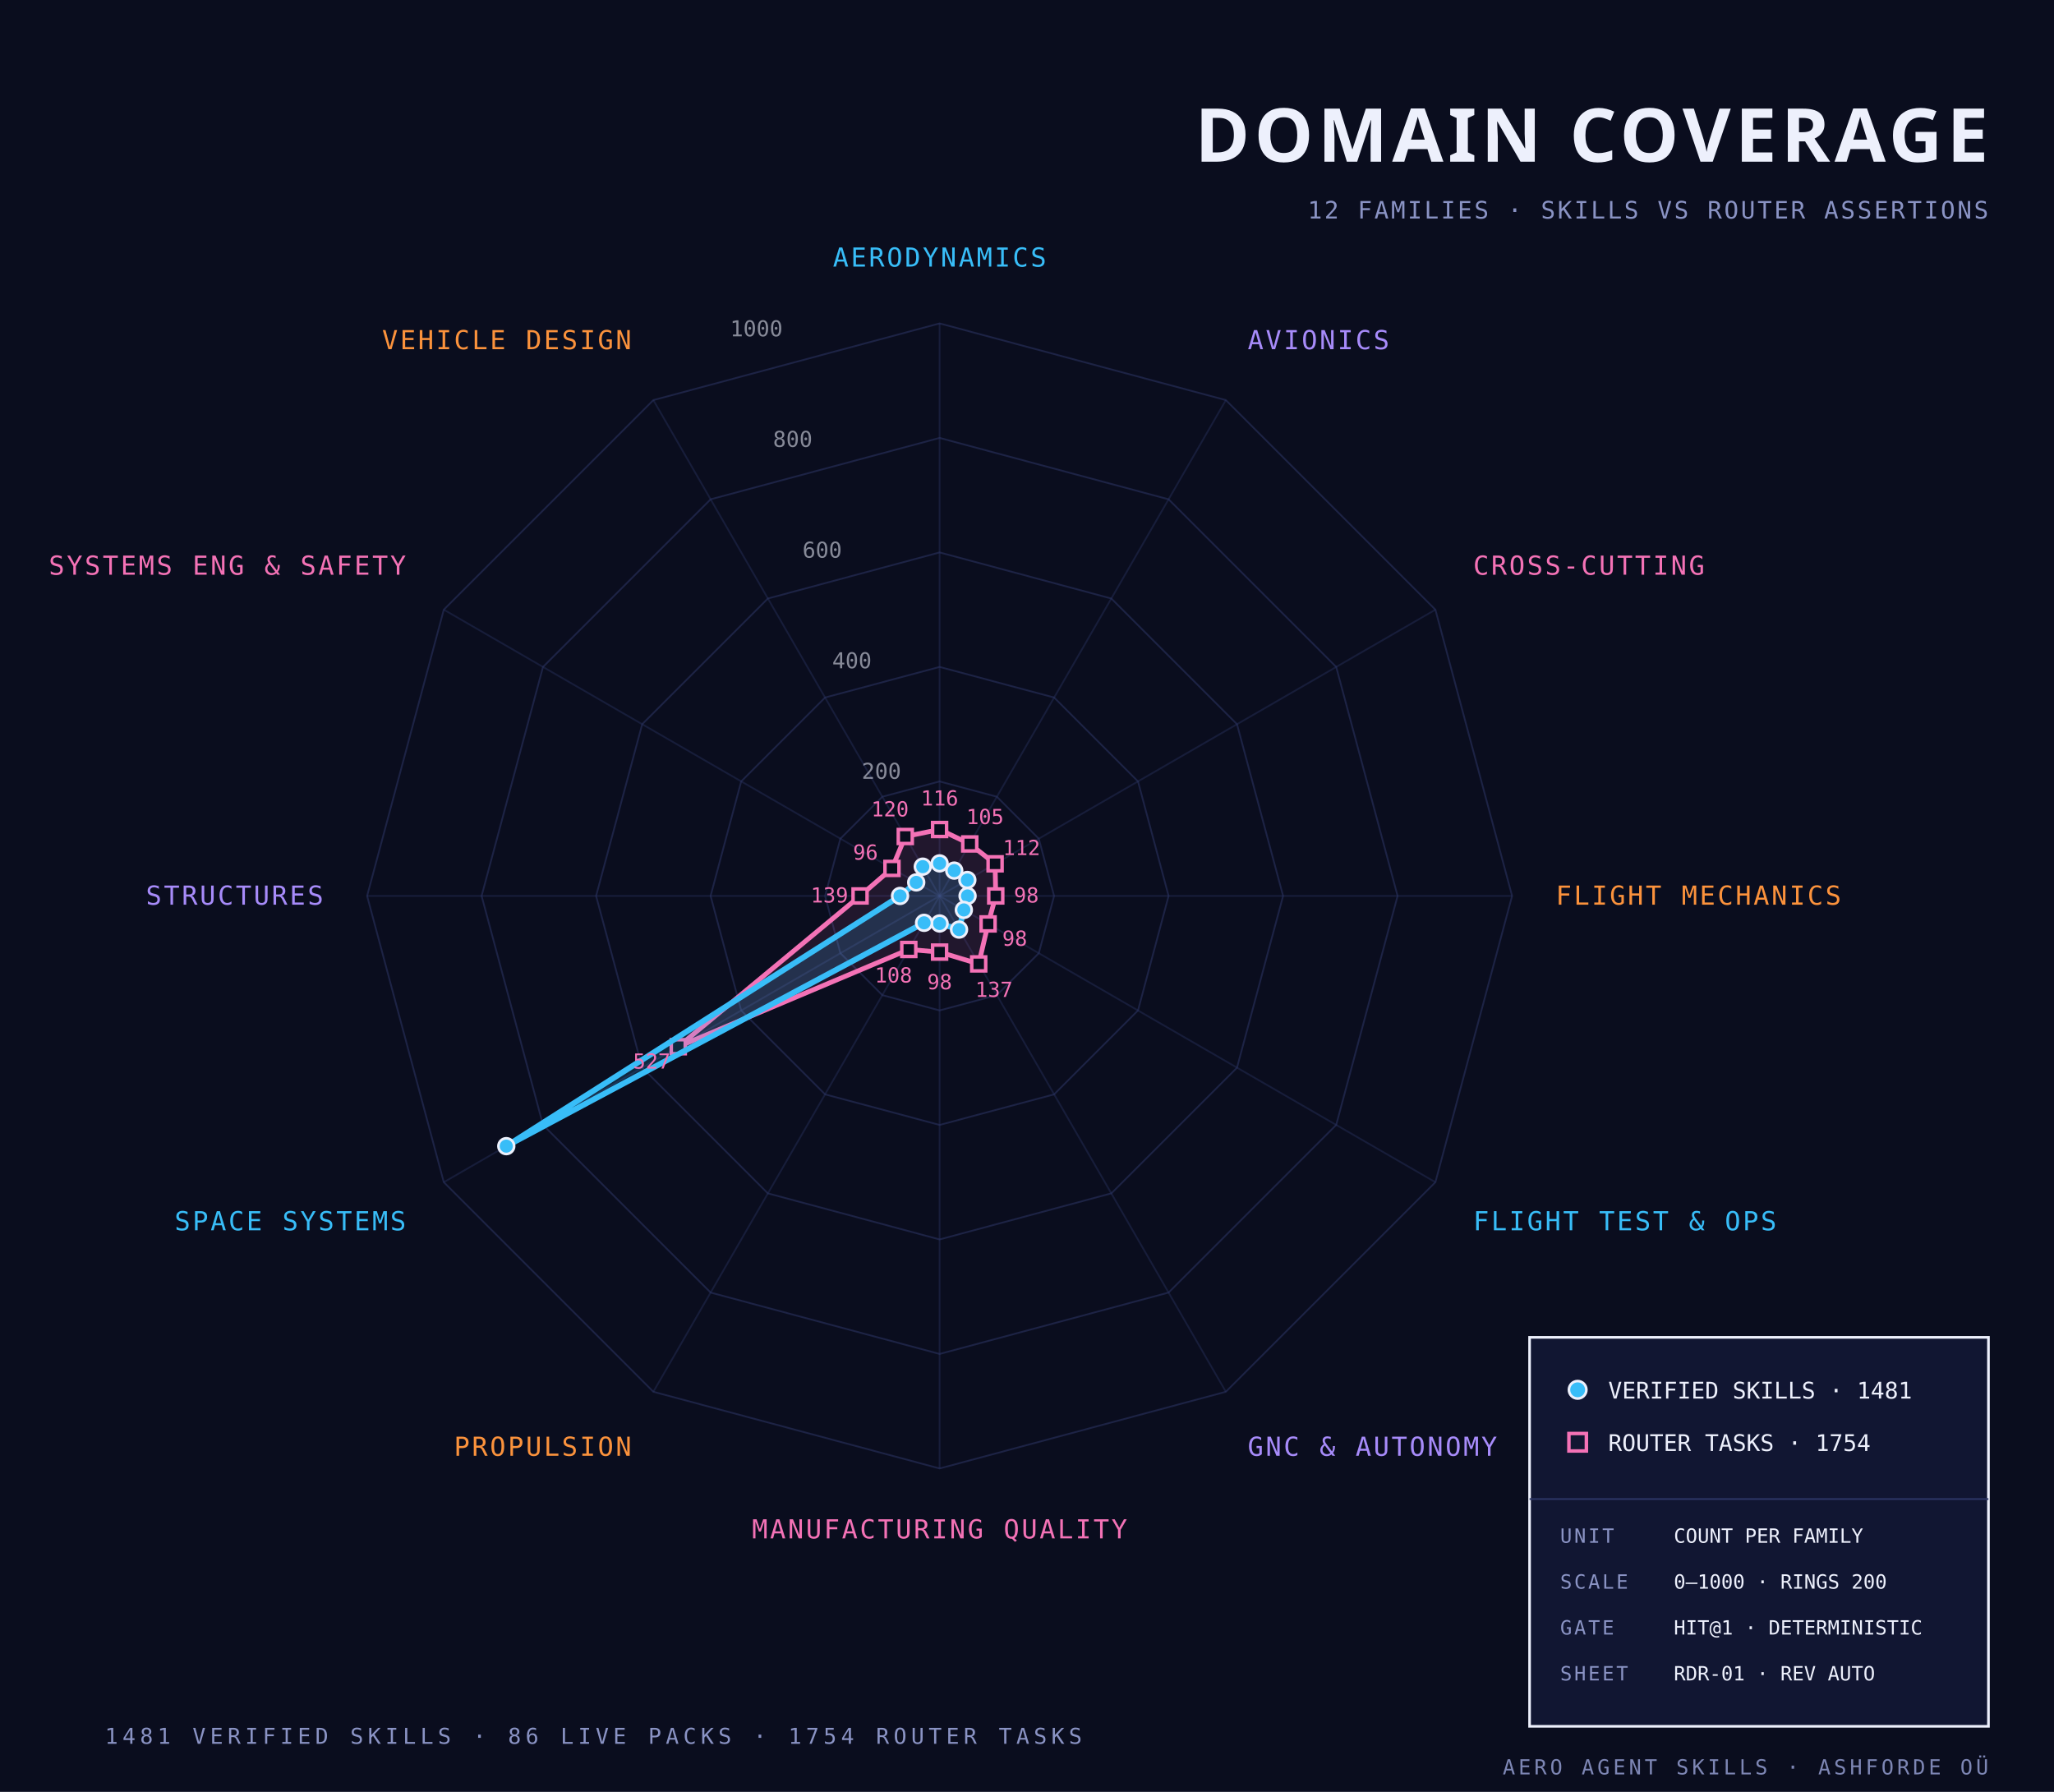
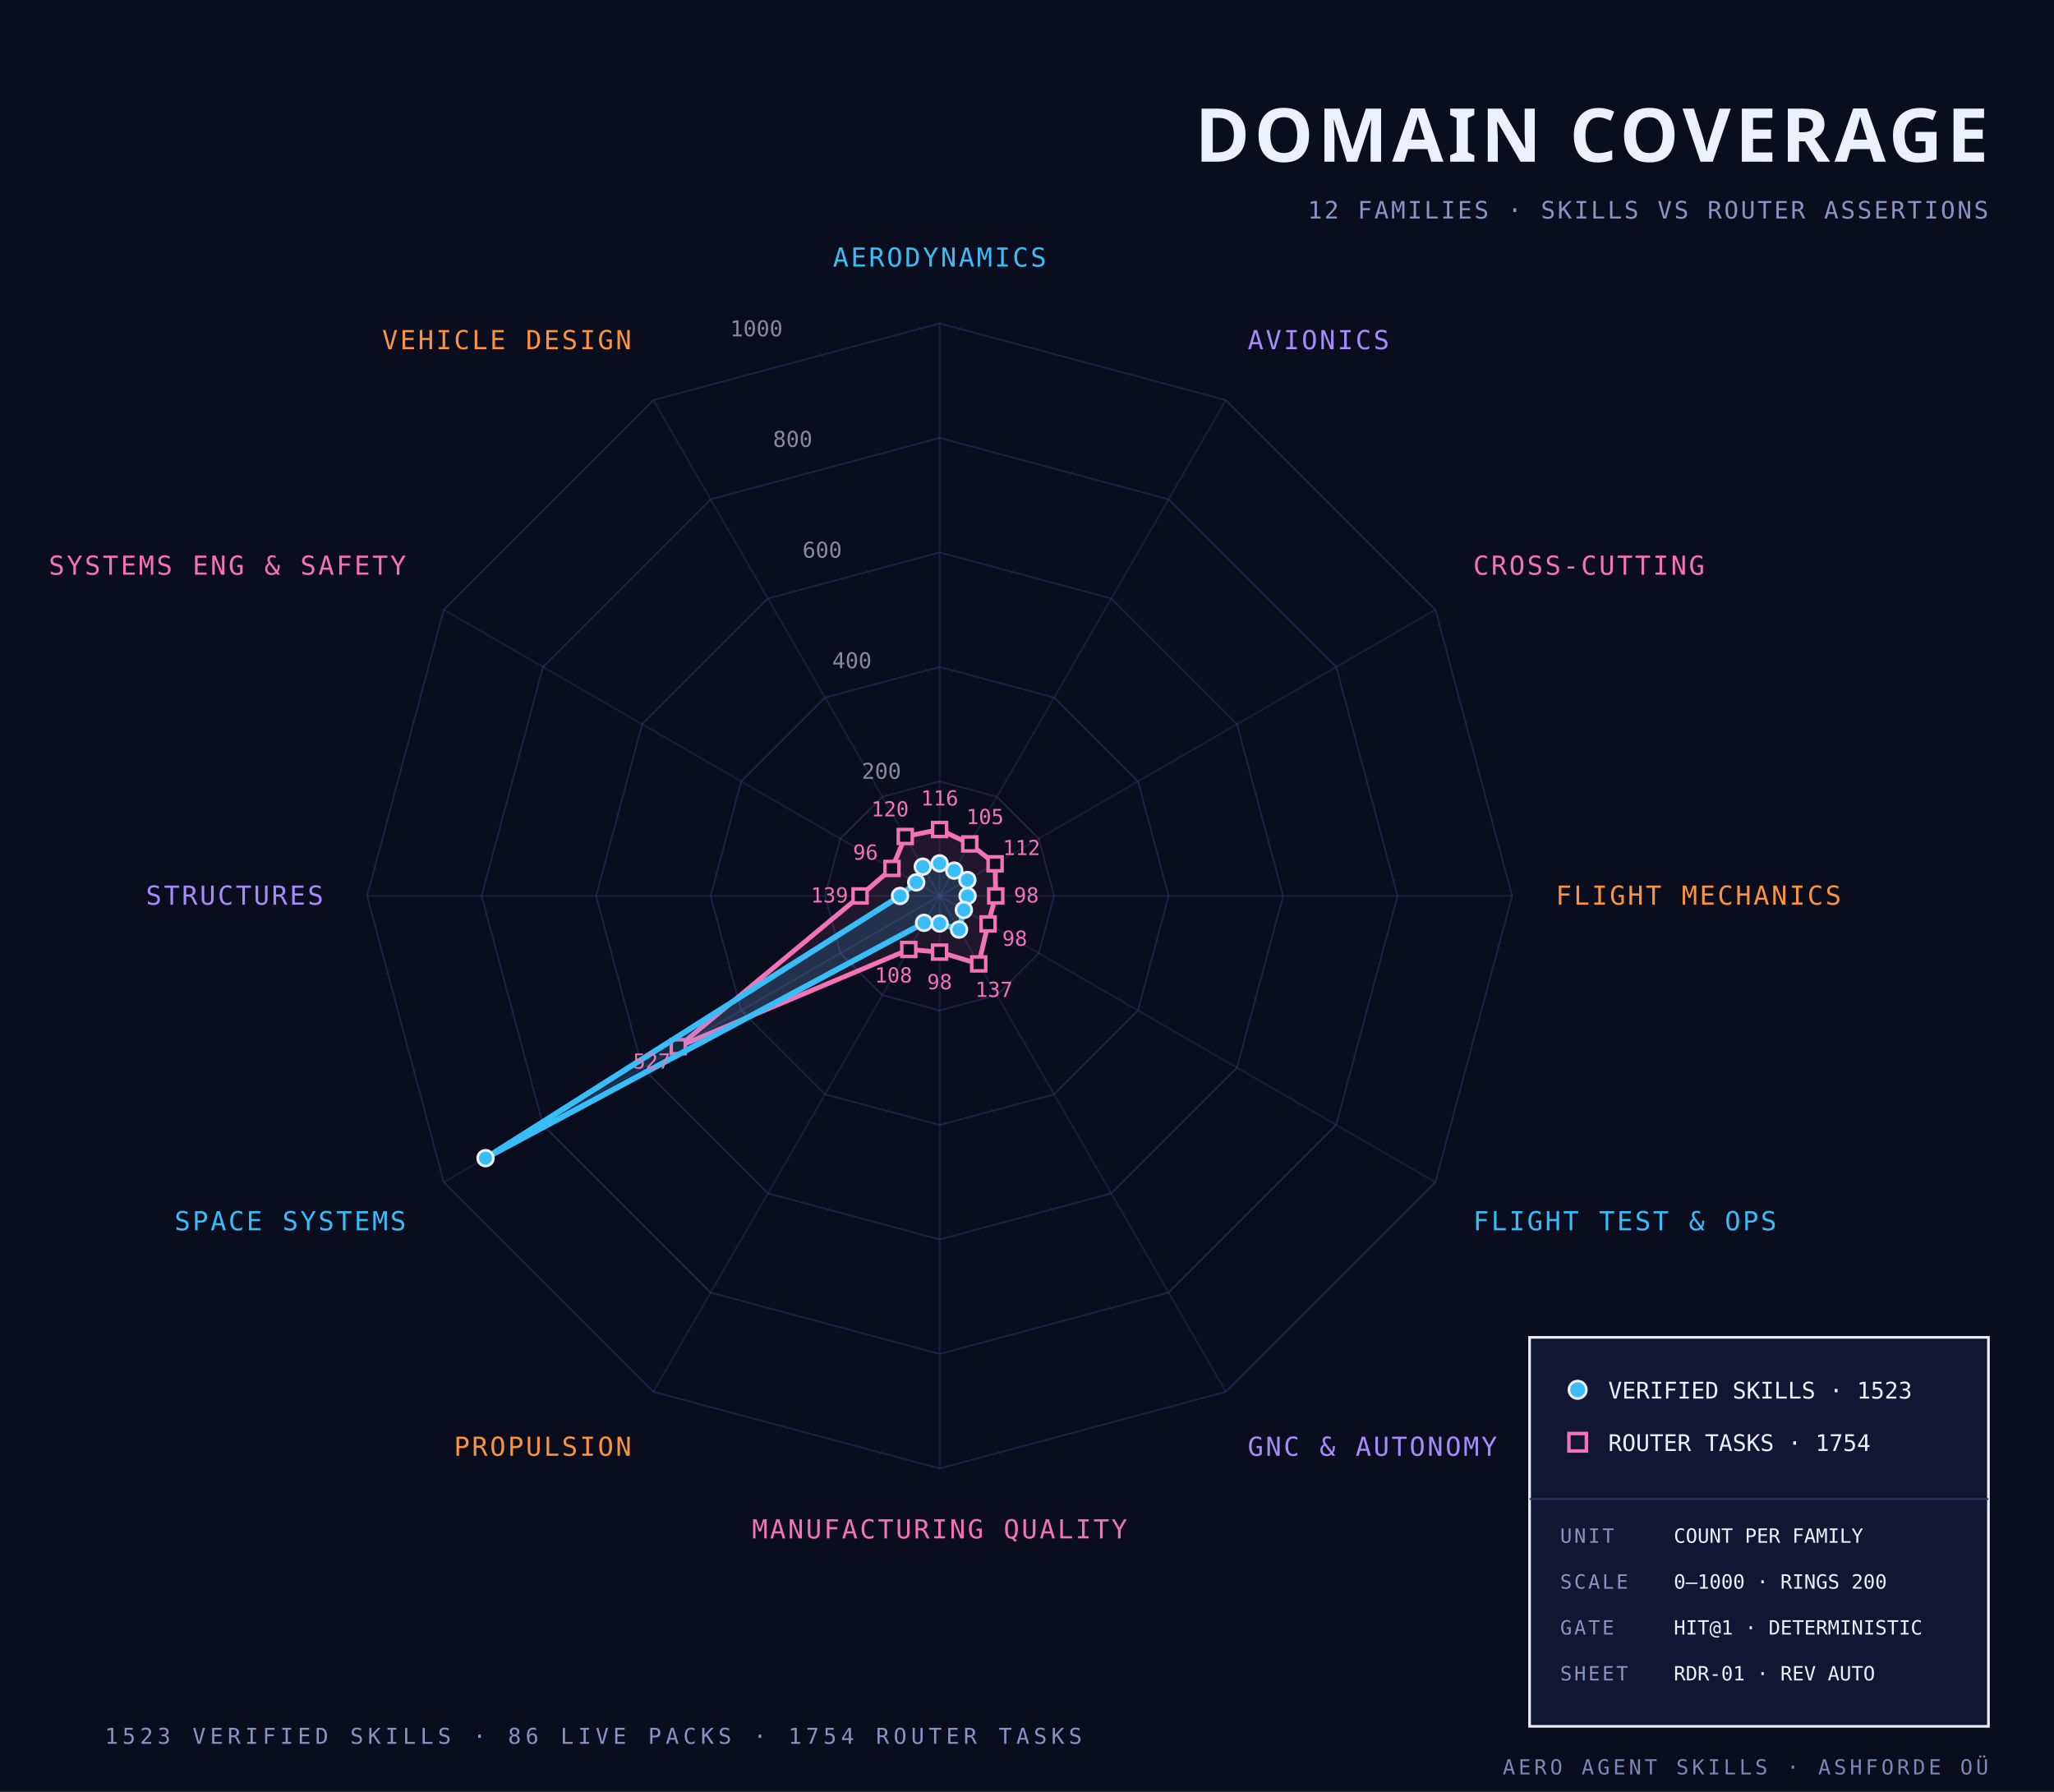
<svg xmlns="http://www.w3.org/2000/svg" width="940" height="820" viewBox="0 0 940 820">
  <style>
    .mono { font-family: "JetBrains Mono", "IBM Plex Mono", "Menlo", monospace; }
    .cond { font-family: "Barlow Condensed", "DIN Condensed", "Arial Narrow", sans-serif; font-weight: 700; text-transform: uppercase; }
    .serif { font-family: "Instrument Serif", Georgia, serif; font-style: italic; }
  </style>
  <rect width="940" height="820" fill="#0a0d1e" />
  <polygon points="430.0,357.6 456.2,364.6 475.4,383.8 482.4,410.0 475.4,436.2 456.2,455.4 430.0,462.4 403.8,455.4 384.6,436.2 377.6,410.0 384.6,383.8 403.8,364.6" fill="none" stroke="#2c3564" stroke-width="0.8" stroke-opacity="0.55" />
  <polygon points="430.0,305.2 482.4,319.2 520.8,357.6 534.8,410.0 520.8,462.4 482.4,500.8 430.0,514.8 377.6,500.8 339.2,462.4 325.2,410.0 339.2,357.6 377.6,319.2" fill="none" stroke="#2c3564" stroke-width="0.8" stroke-opacity="0.55" />
  <polygon points="430.0,252.8 508.6,273.9 566.1,331.4 587.2,410.0 566.1,488.6 508.6,546.1 430.0,567.2 351.4,546.1 293.9,488.6 272.8,410.0 293.9,331.4 351.4,273.9" fill="none" stroke="#2c3564" stroke-width="0.8" stroke-opacity="0.55" />
  <polygon points="430.0,200.4 534.8,228.5 611.5,305.2 639.6,410.0 611.5,514.8 534.8,591.5 430.0,619.6 325.2,591.5 248.5,514.8 220.4,410.0 248.5,305.2 325.2,228.5" fill="none" stroke="#2c3564" stroke-width="0.8" stroke-opacity="0.55" />
  <polygon points="430.0,148.0 561.0,183.1 656.9,279.0 692.0,410.0 656.9,541.0 561.0,636.9 430.0,672.0 299.0,636.9 203.1,541.0 168.0,410.0 203.1,279.0 299.0,183.1" fill="none" stroke="#2c3564" stroke-width="0.8" stroke-opacity="0.55" />
  <line x1="430" y1="410" x2="430.0" y2="148.0" stroke="#2c3564" stroke-width="0.8" stroke-opacity="0.4" />
  <line x1="430" y1="410" x2="561.0" y2="183.1" stroke="#2c3564" stroke-width="0.8" stroke-opacity="0.4" />
  <line x1="430" y1="410" x2="656.9" y2="279.0" stroke="#2c3564" stroke-width="0.8" stroke-opacity="0.4" />
  <line x1="430" y1="410" x2="692.0" y2="410.0" stroke="#2c3564" stroke-width="0.8" stroke-opacity="0.4" />
  <line x1="430" y1="410" x2="656.9" y2="541.0" stroke="#2c3564" stroke-width="0.8" stroke-opacity="0.4" />
  <line x1="430" y1="410" x2="561.0" y2="636.9" stroke="#2c3564" stroke-width="0.8" stroke-opacity="0.4" />
  <line x1="430" y1="410" x2="430.0" y2="672.0" stroke="#2c3564" stroke-width="0.8" stroke-opacity="0.4" />
  <line x1="430" y1="410" x2="299.0" y2="636.9" stroke="#2c3564" stroke-width="0.8" stroke-opacity="0.4" />
  <line x1="430" y1="410" x2="203.1" y2="541.0" stroke="#2c3564" stroke-width="0.8" stroke-opacity="0.4" />
  <line x1="430" y1="410" x2="168.0" y2="410.0" stroke="#2c3564" stroke-width="0.8" stroke-opacity="0.4" />
  <line x1="430" y1="410" x2="203.1" y2="279.0" stroke="#2c3564" stroke-width="0.8" stroke-opacity="0.4" />
  <line x1="430" y1="410" x2="299.0" y2="183.1" stroke="#2c3564" stroke-width="0.8" stroke-opacity="0.4" />
  <text class="mono" x="412.4" y="356.4" text-anchor="end" font-size="10" fill="#edf0fc" opacity="0.55">200</text>
  <text class="mono" x="398.9" y="305.8" text-anchor="end" font-size="10" fill="#edf0fc" opacity="0.55">400</text>
  <text class="mono" x="385.3" y="255.2" text-anchor="end" font-size="10" fill="#edf0fc" opacity="0.55">600</text>
  <text class="mono" x="371.8" y="204.5" text-anchor="end" font-size="10" fill="#edf0fc" opacity="0.55">800</text>
  <text class="mono" x="358.2" y="153.9" text-anchor="end" font-size="10" fill="#edf0fc" opacity="0.55">1000</text>
  <text class="mono" x="430.0" y="122.0" text-anchor="middle" font-size="12" fill="#38bdf8" letter-spacing="1">AERODYNAMICS</text>
  <text class="mono" x="571.0" y="159.8" text-anchor="start" font-size="12" fill="#a78bfa" letter-spacing="1">AVIONICS</text>
  <text class="mono" x="674.2" y="263.0" text-anchor="start" font-size="12" fill="#f472b6" letter-spacing="1">CROSS-CUTTING</text>
  <text class="mono" x="712.0" y="414.0" text-anchor="start" font-size="12" fill="#fb923c" letter-spacing="1">FLIGHT MECHANICS</text>
  <text class="mono" x="674.2" y="563.0" text-anchor="start" font-size="12" fill="#38bdf8" letter-spacing="1">FLIGHT TEST &amp; OPS</text>
  <text class="mono" x="571.0" y="666.2" text-anchor="start" font-size="12" fill="#a78bfa" letter-spacing="1">GNC &amp; AUTONOMY</text>
  <text class="mono" x="430.0" y="704.0" text-anchor="middle" font-size="12" fill="#f472b6" letter-spacing="1">MANUFACTURING QUALITY</text>
  <text class="mono" x="289.0" y="666.2" text-anchor="end" font-size="12" fill="#fb923c" letter-spacing="1">PROPULSION</text>
  <text class="mono" x="185.8" y="563.0" text-anchor="end" font-size="12" fill="#38bdf8" letter-spacing="1">SPACE SYSTEMS</text>
  <text class="mono" x="148.0" y="414.0" text-anchor="end" font-size="12" fill="#a78bfa" letter-spacing="1">STRUCTURES</text>
  <text class="mono" x="185.8" y="263.0" text-anchor="end" font-size="12" fill="#f472b6" letter-spacing="1">SYSTEMS ENG &amp; SAFETY</text>
  <text class="mono" x="289.0" y="159.8" text-anchor="end" font-size="12" fill="#fb923c" letter-spacing="1">VEHICLE DESIGN</text>
  <polygon points="430.0,379.6 443.8,386.2 455.4,395.3 455.7,410.0 452.2,422.8 447.9,441.1 430.0,435.7 415.9,434.5 310.4,479.0 393.6,410.0 408.2,397.4 414.3,382.8" fill="#f472b6" fill-opacity="0.10" stroke="#f472b6" stroke-width="2.2" />
  <rect x="426.8" y="376.4" width="6.4" height="6.4" fill="#0a0d1e" stroke="#f472b6" stroke-width="1.6" />
  <rect x="440.6" y="383.0" width="6.4" height="6.4" fill="#0a0d1e" stroke="#f472b6" stroke-width="1.6" />
  <rect x="452.2" y="392.1" width="6.4" height="6.4" fill="#0a0d1e" stroke="#f472b6" stroke-width="1.6" />
  <rect x="452.5" y="406.8" width="6.4" height="6.4" fill="#0a0d1e" stroke="#f472b6" stroke-width="1.6" />
  <rect x="449.0" y="419.6" width="6.4" height="6.4" fill="#0a0d1e" stroke="#f472b6" stroke-width="1.6" />
  <rect x="444.7" y="437.9" width="6.4" height="6.4" fill="#0a0d1e" stroke="#f472b6" stroke-width="1.6" />
  <rect x="426.8" y="432.5" width="6.4" height="6.4" fill="#0a0d1e" stroke="#f472b6" stroke-width="1.6" />
  <rect x="412.7" y="431.3" width="6.4" height="6.4" fill="#0a0d1e" stroke="#f472b6" stroke-width="1.6" />
  <rect x="307.2" y="475.8" width="6.4" height="6.4" fill="#0a0d1e" stroke="#f472b6" stroke-width="1.6" />
  <rect x="390.4" y="406.8" width="6.4" height="6.4" fill="#0a0d1e" stroke="#f472b6" stroke-width="1.6" />
  <rect x="405.0" y="394.2" width="6.4" height="6.4" fill="#0a0d1e" stroke="#f472b6" stroke-width="1.6" />
  <rect x="411.1" y="379.6" width="6.4" height="6.4" fill="#0a0d1e" stroke="#f472b6" stroke-width="1.6" />
-   <polygon points="430.0,395.1 436.7,398.4 442.7,402.7 442.8,410.0 441.1,416.4 438.9,425.4 430.0,422.6 422.9,422.3 231.7,524.5 411.9,410.0 419.3,403.8 422.3,396.6" fill="#38bdf8" fill-opacity="0.16" stroke="#38bdf8" stroke-width="2.6" />
+   <polygon points="430.0,395.1 436.7,398.4 442.7,402.7 442.8,410.0 441.1,416.4 438.9,425.4 430.0,422.6 422.9,422.3 222.2,530.0 411.9,410.0 419.3,403.8 422.3,396.6" fill="#38bdf8" fill-opacity="0.16" stroke="#38bdf8" stroke-width="2.6" />
  <circle cx="430.0" cy="395.1" r="3.6" fill="#38bdf8" stroke="#edf0fc" stroke-width="1.2" />
  <circle cx="436.7" cy="398.4" r="3.6" fill="#38bdf8" stroke="#edf0fc" stroke-width="1.2" />
  <circle cx="442.7" cy="402.7" r="3.6" fill="#38bdf8" stroke="#edf0fc" stroke-width="1.2" />
  <circle cx="442.8" cy="410.0" r="3.6" fill="#38bdf8" stroke="#edf0fc" stroke-width="1.2" />
  <circle cx="441.1" cy="416.4" r="3.6" fill="#38bdf8" stroke="#edf0fc" stroke-width="1.2" />
  <circle cx="438.9" cy="425.4" r="3.6" fill="#38bdf8" stroke="#edf0fc" stroke-width="1.2" />
  <circle cx="430.0" cy="422.6" r="3.6" fill="#38bdf8" stroke="#edf0fc" stroke-width="1.2" />
  <circle cx="422.9" cy="422.3" r="3.6" fill="#38bdf8" stroke="#edf0fc" stroke-width="1.2" />
-   <circle cx="231.7" cy="524.5" r="3.6" fill="#38bdf8" stroke="#edf0fc" stroke-width="1.2" />
+   <circle cx="222.2" cy="530.0" r="3.6" fill="#38bdf8" stroke="#edf0fc" stroke-width="1.2" />
  <circle cx="411.9" cy="410.0" r="3.6" fill="#38bdf8" stroke="#edf0fc" stroke-width="1.2" />
  <circle cx="419.3" cy="403.8" r="3.6" fill="#38bdf8" stroke="#edf0fc" stroke-width="1.2" />
  <circle cx="422.3" cy="396.6" r="3.6" fill="#38bdf8" stroke="#edf0fc" stroke-width="1.2" />
  <text class="mono" x="430.0" y="368.6" text-anchor="middle" font-size="9.5" fill="#f472b6">116</text>
  <text class="mono" x="450.8" y="377.1" text-anchor="middle" font-size="9.5" fill="#f472b6">105</text>
  <text class="mono" x="467.5" y="391.3" text-anchor="middle" font-size="9.5" fill="#f472b6">112</text>
  <text class="mono" x="469.7" y="413.0" text-anchor="middle" font-size="9.5" fill="#f472b6">98</text>
  <text class="mono" x="464.4" y="432.8" text-anchor="middle" font-size="9.5" fill="#f472b6">98</text>
  <text class="mono" x="454.9" y="456.2" text-anchor="middle" font-size="9.5" fill="#f472b6">137</text>
  <text class="mono" x="430.0" y="452.7" text-anchor="middle" font-size="9.5" fill="#f472b6">98</text>
  <text class="mono" x="408.9" y="449.6" text-anchor="middle" font-size="9.5" fill="#f472b6">108</text>
  <text class="mono" x="298.3" y="489.0" text-anchor="middle" font-size="9.5" fill="#f472b6">527</text>
  <text class="mono" x="379.6" y="413.0" text-anchor="middle" font-size="9.5" fill="#f472b6">139</text>
  <text class="mono" x="396.1" y="393.4" text-anchor="middle" font-size="9.5" fill="#f472b6">96</text>
  <text class="mono" x="407.3" y="373.6" text-anchor="middle" font-size="9.5" fill="#f472b6">120</text>
  <text class="cond" x="910.0" y="74.0" text-anchor="end" font-size="34" fill="#edf0fc" letter-spacing="2">DOMAIN COVERAGE</text>
  <text class="mono" x="910.0" y="100.0" text-anchor="end" font-size="11" fill="#8a93c4" letter-spacing="1">12 FAMILIES · SKILLS VS ROUTER ASSERTIONS</text>
  <rect x="700" y="612" width="210" height="178" fill="#111632" stroke="#edf0fc" stroke-width="1.2" />
  <line x1="700" y1="686" x2="910" y2="686" stroke="#2c3564" stroke-width="0.8" />
  <circle cx="722" cy="636" r="4" fill="#38bdf8" stroke="#edf0fc" stroke-width="1.2" />
-   <text class="mono" x="736.0" y="640.0" text-anchor="start" font-size="10.5" fill="#edf0fc">VERIFIED SKILLS · 1481</text>
+   <text class="mono" x="736.0" y="640.0" text-anchor="start" font-size="10.5" fill="#edf0fc">VERIFIED SKILLS · 1523</text>
  <rect x="718" y="656" width="8" height="8" fill="none" stroke="#f472b6" stroke-width="1.6" />
  <text class="mono" x="736.0" y="664.0" text-anchor="start" font-size="10.5" fill="#edf0fc">ROUTER TASKS · 1754</text>
  <text class="mono" x="714.0" y="706.0" text-anchor="start" font-size="9" fill="#8a93c4" letter-spacing="1">UNIT</text>
  <text class="mono" x="766.0" y="706.0" text-anchor="start" font-size="9" fill="#edf0fc">COUNT PER FAMILY</text>
  <text class="mono" x="714.0" y="727.0" text-anchor="start" font-size="9" fill="#8a93c4" letter-spacing="1">SCALE</text>
  <text class="mono" x="766.0" y="727.0" text-anchor="start" font-size="9" fill="#edf0fc">0–1000 · RINGS 200</text>
  <text class="mono" x="714.0" y="748.0" text-anchor="start" font-size="9" fill="#8a93c4" letter-spacing="1">GATE</text>
  <text class="mono" x="766.0" y="748.0" text-anchor="start" font-size="9" fill="#edf0fc">HIT@1 · DETERMINISTIC</text>
  <text class="mono" x="714.0" y="769.0" text-anchor="start" font-size="9" fill="#8a93c4" letter-spacing="1">SHEET</text>
  <text class="mono" x="766.0" y="769.0" text-anchor="start" font-size="9" fill="#edf0fc">RDR-01 · REV AUTO</text>
-   <text class="mono" x="48.0" y="798.0" text-anchor="start" font-size="10" fill="#8a93c4" letter-spacing="2">1481 VERIFIED SKILLS · 86 LIVE PACKS · 1754 ROUTER TASKS</text>
+   <text class="mono" x="48.0" y="798.0" text-anchor="start" font-size="10" fill="#8a93c4" letter-spacing="2">1523 VERIFIED SKILLS · 86 LIVE PACKS · 1754 ROUTER TASKS</text>
  <text class="mono" x="910.0" y="812.0" text-anchor="end" font-size="9.5" fill="#8a93c4" letter-spacing="1.5" opacity="0.9">AERO AGENT SKILLS · ASHFORDE OÜ</text>
</svg>
